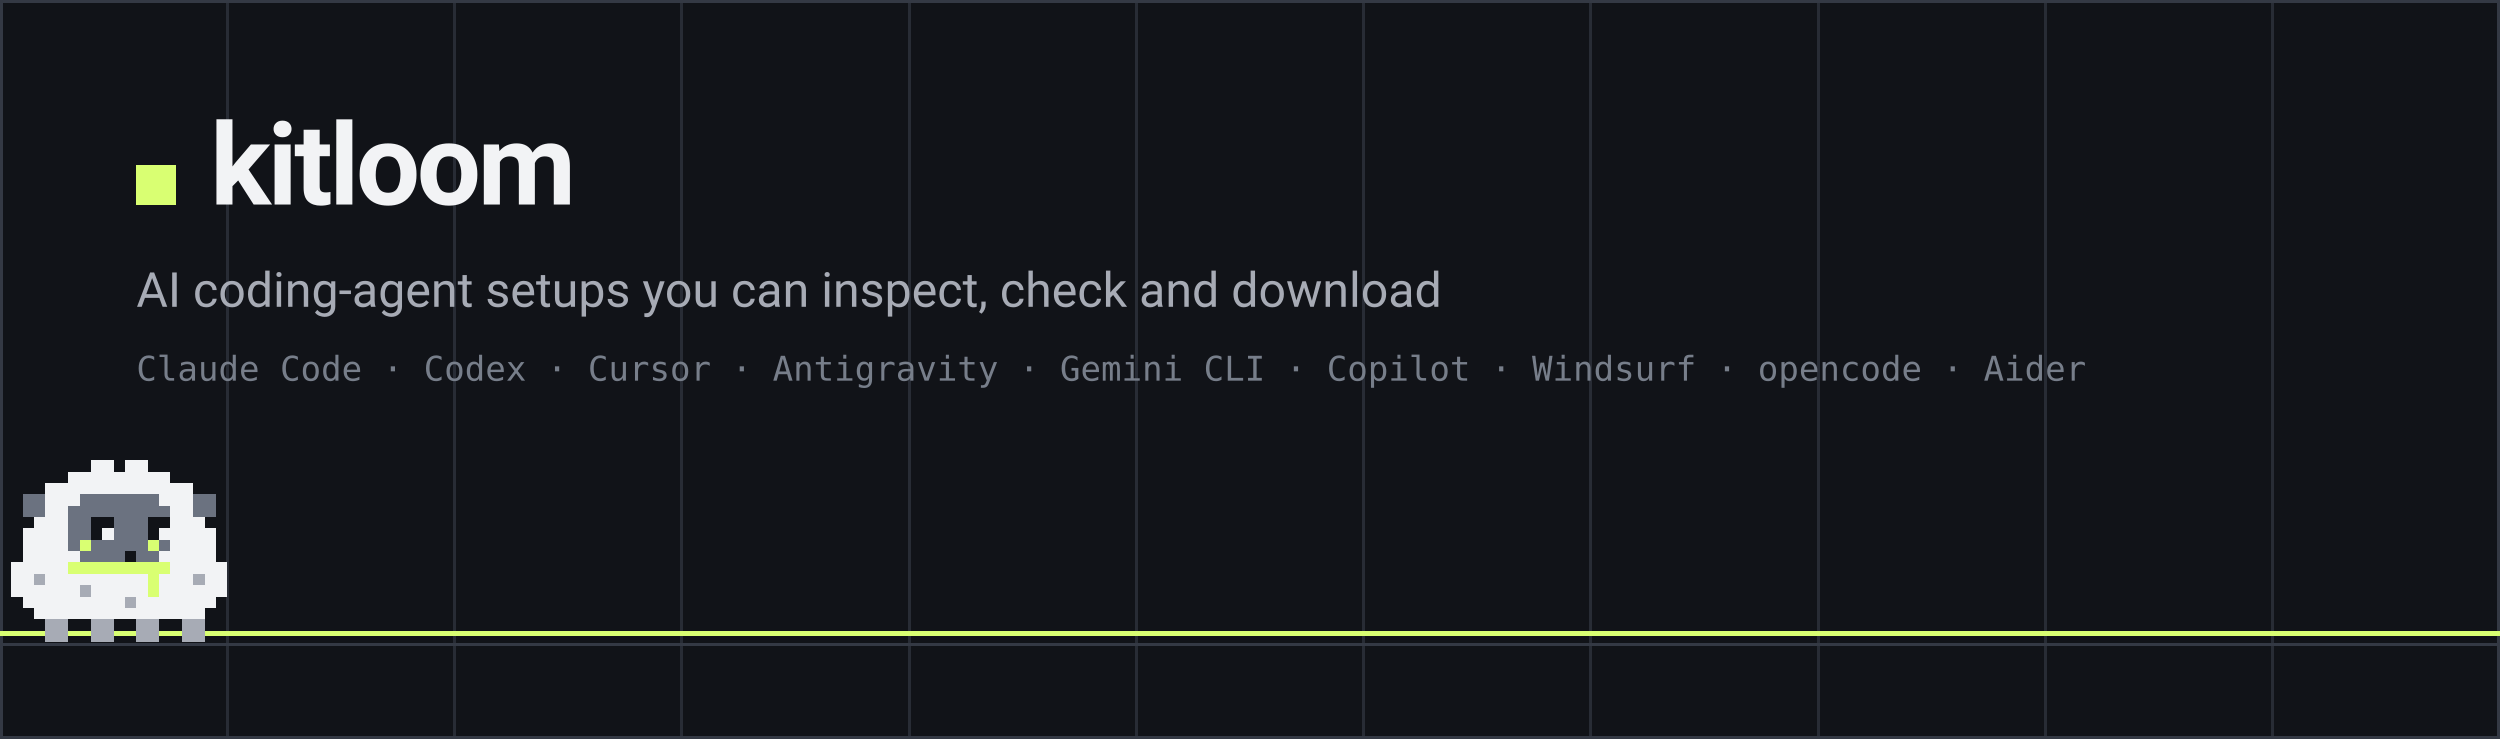
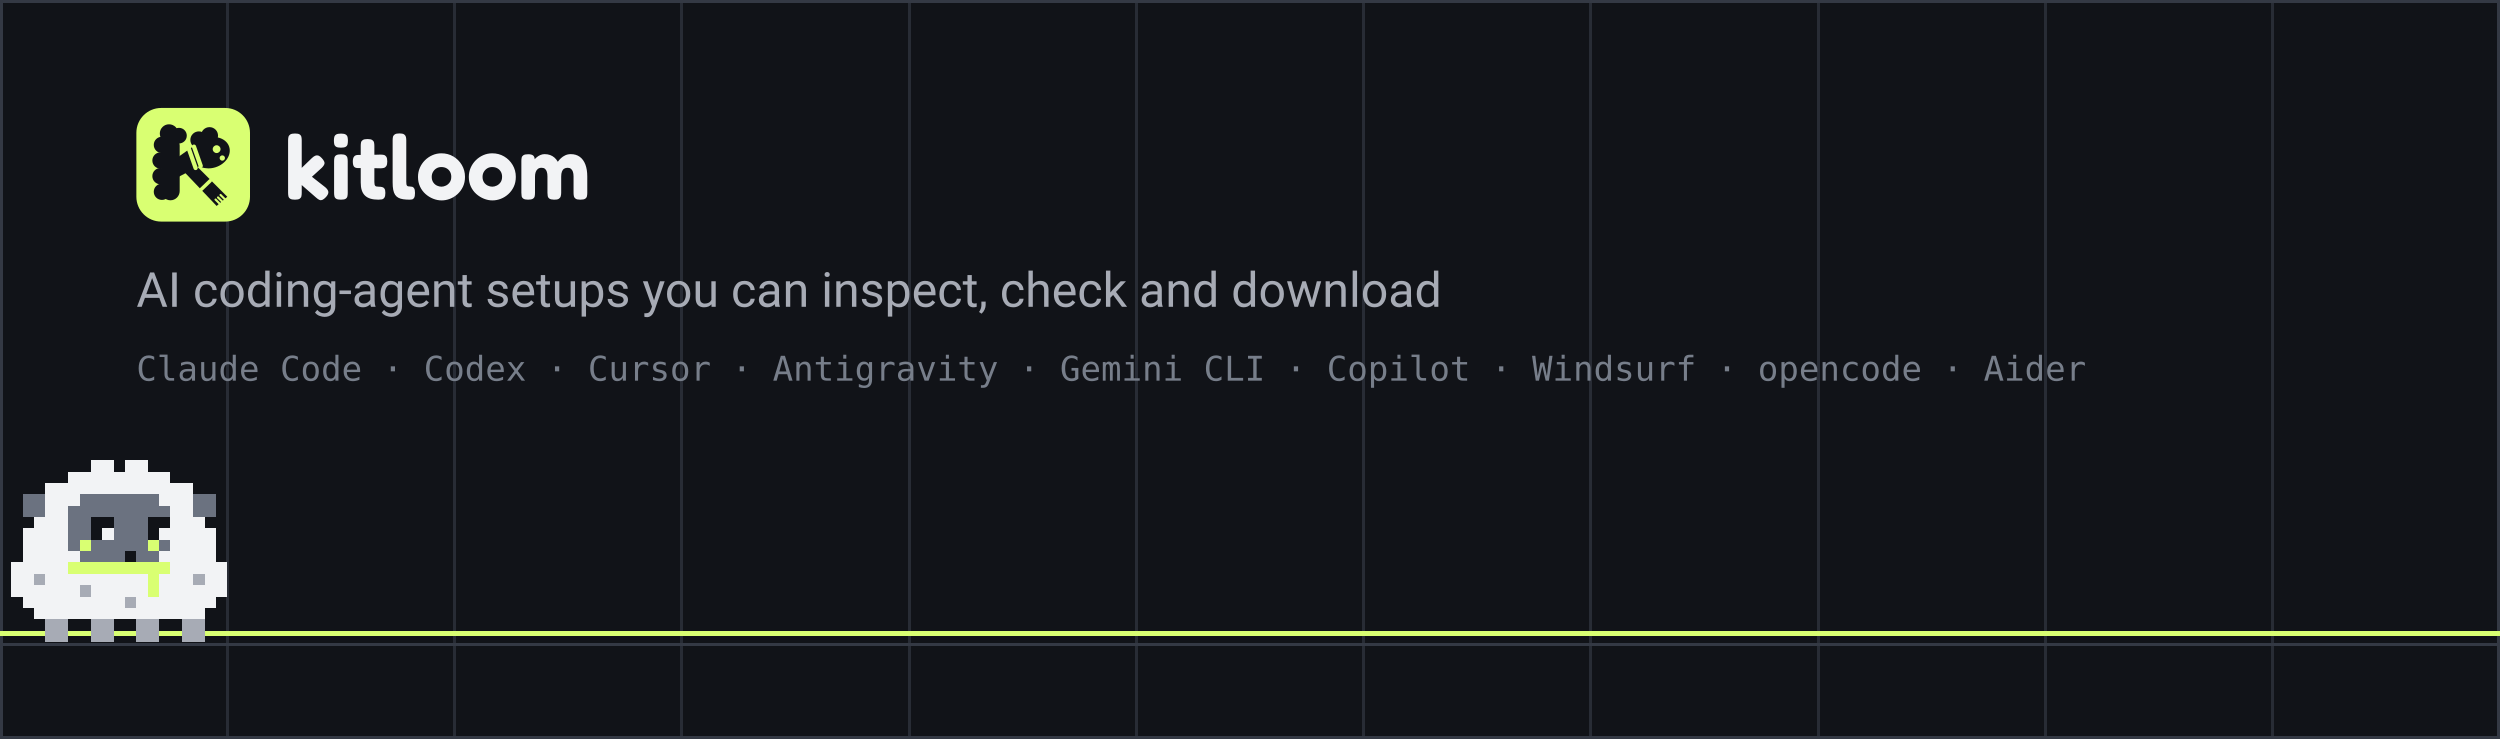
<svg xmlns="http://www.w3.org/2000/svg" viewBox="0 0 880 260" width="880" height="260" role="img" aria-labelledby="t d" shape-rendering="crispEdges">
  <style>
  .walk { animation: walk 9s linear -3.2s infinite; }
  .yarn { transform-origin: 0 0; animation: yarn 9s linear -3.2s infinite; }
  .a { animation: step 0.3s steps(1) infinite; }
  .b { animation: step 0.3s steps(1) -0.15s infinite; }
  @keyframes walk { from { transform: translateX(-100px); } to { transform: translateX(900px); } }
  @keyframes yarn { 0%, 8% { transform: scaleX(0); } 100% { transform: scaleX(1.02); } }
  @keyframes step { 0% { opacity: 1; } 50% { opacity: 0; } }
  @media (prefers-reduced-motion: reduce) {
    .walk { animation: none; transform: translateX(700px); }
    .yarn { animation: none; transform: scaleX(0.8); }
    .a, .b { animation: none; } .b { opacity: 0; }
  }
</style>
  <rect width="880" height="260" fill="#111318" />
  <line x1="80" y1="0" x2="80" y2="260" stroke="#282c35" stroke-width="1" />
  <line x1="160" y1="0" x2="160" y2="260" stroke="#282c35" stroke-width="1" />
  <line x1="240" y1="0" x2="240" y2="260" stroke="#282c35" stroke-width="1" />
  <line x1="320" y1="0" x2="320" y2="260" stroke="#282c35" stroke-width="1" />
  <line x1="400" y1="0" x2="400" y2="260" stroke="#282c35" stroke-width="1" />
  <line x1="480" y1="0" x2="480" y2="260" stroke="#282c35" stroke-width="1" />
  <line x1="560" y1="0" x2="560" y2="260" stroke="#282c35" stroke-width="1" />
  <line x1="640" y1="0" x2="640" y2="260" stroke="#282c35" stroke-width="1" />
  <line x1="720" y1="0" x2="720" y2="260" stroke="#282c35" stroke-width="1" />
  <line x1="800" y1="0" x2="800" y2="260" stroke="#282c35" stroke-width="1" />
  <rect x="0.5" y="0.5" width="879" height="259" fill="none" stroke="#343944" />
-   <rect x="48" y="58" width="14" height="14" fill="#d9ff72" />
-   <text x="74" y="72" font-family="system-ui, -apple-system, 'Segoe UI', Roboto, sans-serif" font-size="40" font-weight="600" letter-spacing="-1.2" fill="#f2f3f5" shape-rendering="auto">kitloom</text>
+   <svg x="48" y="38" width="40" height="40" viewBox="0 0 32 32" shape-rendering="geometricPrecision">
+     <rect width="32" height="32" rx="7" fill="#d9ff72" />
+     <rect x="7" y="8" width="5.2" height="18" rx="2.6" fill="#111318" />
+     <circle cx="7.2" cy="10.4" r="2.3" fill="#111318" />
+     <circle cx="6.8" cy="14.8" r="2.3" fill="#111318" />
+     <circle cx="6.8" cy="19.2" r="2.3" fill="#111318" />
+     <circle cx="7.2" cy="23.6" r="2.3" fill="#111318" />
+     <circle cx="9.2" cy="7.2" r="2.6" fill="#111318" />
+     <circle cx="12" cy="7.8" r="2.2" fill="#111318" />
+     <polygon points="11.5,14 16.6,10.4 19.2,15.6 11.5,19.6" fill="#111318" />
+     <ellipse cx="21" cy="12.6" rx="5.4" ry="4.3" transform="rotate(-18 21 12.6)" fill="#111318" />
+     <circle cx="17.6" cy="9" r="2.4" fill="#111318" />
+     <circle cx="20.6" cy="7.8" r="2.4" fill="#111318" />
+     <polygon points="13,17.5 17,16.4 25.6,25 22.6,27.6" fill="#111318" />
+     <circle cx="22.6" cy="11.6" r="1.1" fill="#d9ff72" />
+     <circle cx="24.2" cy="14.1" r="0.75" fill="#d9ff72" />
+     <path d="M14.78 11.5 L16.68 16.9" fill="none" stroke="#d9ff72" stroke-width="1.2" stroke-linecap="round" />
+     <path d="M16.22 10.9 L18.12 16.3" fill="none" stroke="#d9ff72" stroke-width="1.2" stroke-linecap="round" />
+     <path d="M18.3 22.9 L20.8 20.5" fill="none" stroke="#d9ff72" stroke-width="1" stroke-linecap="round" />
+     <path d="M23.7 24.5 L25.3 26.1" fill="none" stroke="#d9ff72" stroke-width="0.6" stroke-linecap="round" />
+     <path d="M23 25.2 L24.6 26.8" fill="none" stroke="#d9ff72" stroke-width="0.6" stroke-linecap="round" />
+     <path d="M22.3 25.8 L23.9 27.4" fill="none" stroke="#d9ff72" stroke-width="0.6" stroke-linecap="round" />
+   </svg>
+   <path d="M 45.4 87.3 Q 48.5 90 48.7 92.45 Q 48.9 94.9 46 98.1 Q 43.8 100.4 42.15 101.1 Q 40.5 101.8 38.9 101.15 Q 37.3 100.5 35.2 98.6 L 19.4 84.8 L 19.4 93.4 Q 19.4 95.4 19.05 97.1 Q 18.7 98.8 17.15 99.85 Q 15.6 100.9 11.9 100.9 Q 8.3 100.9 6.7 99.85 Q 5.1 98.8 4.75 97.05 Q 4.4 95.3 4.4 93.3 L 4.4 35.6 Q 4.4 33.6 4.8 31.9 Q 5.2 30.2 6.8 29.15 Q 8.4 28.1 12 28.1 Q 15.6 28.1 17.15 29.15 Q 18.7 30.2 19.05 31.95 Q 19.4 33.7 19.4 35.7 L 19.4 65.9 L 30.6 55.1 Q 32.6 53.2 34.35 52.5 Q 36.1 51.8 37.8 52.4 Q 39.5 53 41.4 55.1 Q 44.6 58.6 44.5 60.75 Q 44.4 62.9 41.4 65.9 L 30.6 75.7 L 45.4 87.3 Z M 62.5 100.9 Q 58.8 100.9 57.25 99.85 Q 55.7 98.8 55.35 97.05 Q 55 95.3 55 93.4 L 55 58.5 Q 55 56.5 55.35 54.8 Q 55.7 53.1 57.3 52.05 Q 58.9 51 62.6 51 Q 66.2 51 67.75 52.1 Q 69.3 53.2 69.65 54.9 Q 70 56.6 70 58.7 L 70 93.5 Q 70 95.4 69.65 97.15 Q 69.3 98.9 67.75 99.9 Q 66.2 100.9 62.5 100.9 Z M 62.5 43.7 Q 58.7 43.7 57.1 42.6 Q 55.5 41.5 55.15 39.7 Q 54.8 37.9 54.8 35.9 Q 54.8 33.8 55.2 32.05 Q 55.6 30.3 57.2 29.25 Q 58.8 28.2 62.6 28.2 Q 66.3 28.2 67.9 29.3 Q 69.5 30.4 69.85 32.2 Q 70.2 34 70.2 36 Q 70.2 38 69.85 39.8 Q 69.5 41.6 67.9 42.65 Q 66.3 43.7 62.5 43.7 Z M 103.8 100.9 Q 98.7 100.9 95.05 99.8 Q 91.4 98.7 89 96.4 Q 86.6 94.1 85.45 90.55 Q 84.3 87 84.3 82.1 L 84.3 41.5 Q 84.3 39.5 84.65 37.9 Q 85 36.3 86.6 35.25 Q 88.2 34.2 91.8 34.2 Q 95.4 34.2 97 35.3 Q 98.6 36.4 98.95 38.1 Q 99.3 39.8 99.3 41.8 L 99.3 81.5 Q 99.3 83.1 99.55 84.15 Q 99.8 85.2 100.3 85.7 Q 100.8 86.2 101.7 86.4 Q 102.6 86.6 103.9 86.6 Q 106.1 86.6 107.8 87 Q 109.5 87.4 110.45 88.8 Q 111.4 90.2 111.4 93.5 Q 111.4 97.1 110.3 98.7 Q 109.2 100.3 107.45 100.6 Q 105.7 100.9 103.8 100.9 Z M 81.2 51.7 L 92.2 51.7 L 106 51.3 Q 107.9 51.3 109.6 51.65 Q 111.3 52 112.4 53.6 Q 113.5 55.2 113.5 58.9 Q 113.5 62.3 112.45 63.9 Q 111.4 65.5 109.7 65.95 Q 108 66.4 106 66.4 L 92.9 66.1 L 80.8 66.1 Q 77.9 66 76.75 64.35 Q 75.6 62.7 75.6 58.8 Q 75.6 55.2 77 53.45 Q 78.4 51.7 81.2 51.7 Z M 138.4 100.9 Q 134.3 100.9 131.15 100.45 Q 128 100 125.75 98.8 Q 123.5 97.6 122.1 95.5 Q 120.7 93.4 120.05 90.05 Q 119.4 86.7 119.4 81.8 L 119.4 35.6 Q 119.4 33.6 119.75 31.9 Q 120.1 30.2 121.7 29.1 Q 123.3 28 126.9 28 Q 130.5 28 132.05 29.1 Q 133.6 30.2 134 31.9 Q 134.4 33.6 134.4 35.6 L 134.4 81.1 Q 134.4 82.7 134.55 83.75 Q 134.7 84.8 135.15 85.4 Q 135.6 86 136.4 86.2 Q 137.2 86.4 138.5 86.4 Q 139.7 86.4 140.95 86.7 Q 142.2 87 143.1 88.5 Q 144 90 144 93.5 Q 144 97.1 143.1 98.7 Q 142.2 100.3 140.95 100.6 Q 139.7 100.9 138.4 100.9 Z M 173.3 101.7 Q 168.6 101.7 163.95 99.85 Q 159.3 98 155.5 94.6 Q 151.7 91.2 149.5 86.45 Q 147.3 81.7 147.3 75.9 Q 147.3 70.5 149.3 65.85 Q 151.3 61.2 154.9 57.6 Q 158.5 54 163.15 51.95 Q 167.8 49.9 173.1 49.9 Q 180.3 49.9 186.15 53.35 Q 192 56.8 195.5 62.7 Q 199 68.6 199 75.8 Q 199 81.9 196.75 86.65 Q 194.5 91.4 190.75 94.8 Q 187 98.2 182.45 99.95 Q 177.9 101.7 173.3 101.7 Z M 173.1 86.6 Q 175.5 86.6 178 85.4 Q 180.5 84.2 182.2 81.8 Q 183.9 79.4 183.9 75.7 Q 183.9 72.5 182.5 70.1 Q 181.1 67.7 178.65 66.35 Q 176.2 65 173 65 Q 170 65 167.65 66.4 Q 165.3 67.8 163.85 70.25 Q 162.4 72.7 162.4 75.8 Q 162.4 79.4 164.05 81.85 Q 165.7 84.3 168.2 85.45 Q 170.7 86.6 173.1 86.6 Z M 229.2 101.7 Q 224.5 101.7 219.85 99.85 Q 215.2 98 211.4 94.6 Q 207.6 91.2 205.4 86.45 Q 203.2 81.7 203.2 75.9 Q 203.2 70.5 205.2 65.85 Q 207.2 61.2 210.8 57.6 Q 214.4 54 219.05 51.95 Q 223.7 49.9 229 49.9 Q 236.2 49.9 242.05 53.35 Q 247.9 56.8 251.4 62.7 Q 254.9 68.6 254.9 75.8 Q 254.9 81.9 252.65 86.65 Q 250.4 91.4 246.65 94.8 Q 242.9 98.2 238.35 99.95 Q 233.8 101.7 229.2 101.7 Z M 229 86.6 Q 231.4 86.6 233.9 85.4 Q 236.4 84.2 238.1 81.8 Q 239.8 79.4 239.8 75.7 Q 239.8 72.5 238.4 70.1 Q 237 67.7 234.55 66.35 Q 232.1 65 228.9 65 Q 225.9 65 223.55 66.4 Q 221.2 67.8 219.75 70.25 Q 218.3 72.7 218.3 75.8 Q 218.3 79.4 219.95 81.85 Q 221.6 84.3 224.1 85.45 Q 226.6 86.6 229 86.6 Z M 268.4 100.9 Q 264.8 100.9 263.2 99.8 Q 261.6 98.7 261.3 97 Q 261 95.3 261 93.3 L 261 58.3 Q 261 56.3 261.35 54.65 Q 261.7 53 263.3 51.95 Q 264.9 50.9 268.6 50.9 Q 272.3 50.9 274 52.35 Q 275.7 53.8 275.7 57.1 L 274.4 58.2 Q 274.6 57.7 275.6 56.5 Q 276.6 55.3 278.2 54 Q 279.8 52.7 281.95 51.75 Q 284.1 50.8 286.6 50.8 Q 289.9 50.8 292.55 51.75 Q 295.2 52.7 297.35 54.55 Q 299.5 56.4 301.1 59.2 Q 302.5 57.2 304.5 55.3 Q 306.5 53.4 309.25 52.1 Q 312 50.8 315.4 50.8 Q 321.2 50.8 325.25 53.75 Q 329.3 56.7 331.4 62.2 Q 333.5 67.7 333.5 75.5 L 333.5 93.4 Q 333.5 95.3 333.15 97.05 Q 332.8 98.8 331.2 99.85 Q 329.6 100.9 325.9 100.9 Q 322.2 100.9 320.65 99.8 Q 319.1 98.7 318.75 96.95 Q 318.4 95.2 318.4 93.3 L 318.4 75.4 Q 318.4 72.3 317.7 70.2 Q 317 68.1 315.55 66.95 Q 314.1 65.8 311.9 65.8 Q 309.6 65.8 308 66.85 Q 306.4 67.9 305.6 70.05 Q 304.8 72.2 304.8 75.5 L 304.8 93.4 Q 304.8 95.4 304.3 97.15 Q 303.8 98.9 302.15 99.95 Q 300.5 101 296.9 100.9 Q 293.3 100.8 291.8 99.7 Q 290.3 98.6 290 96.85 Q 289.7 95.1 289.7 93.3 L 289.7 75.4 Q 289.7 72.3 289 70.15 Q 288.3 68 286.9 66.9 Q 285.5 65.8 283.2 65.8 Q 280.7 65.8 279.1 67.1 Q 277.5 68.4 276.75 70.55 Q 276 72.7 276 75.4 L 276 93.4 Q 276 95.4 275.65 97.1 Q 275.3 98.8 273.7 99.85 Q 272.1 100.9 268.4 100.9 Z" fill="#f2f3f5" transform="translate(100 38) scale(0.32)" shape-rendering="geometricPrecision" />
  <text x="48" y="108" font-family="system-ui, -apple-system, 'Segoe UI', Roboto, sans-serif" font-size="17" fill="#a7abb5" shape-rendering="auto">AI coding-agent setups you can inspect, check and download</text>
  <text x="48" y="134" font-family="ui-monospace, SFMono-Regular, Menlo, Consolas, monospace" font-size="12" fill="#777e8a" shape-rendering="auto">Claude Code · Codex · Cursor · Antigravity · Gemini CLI · Copilot · Windsurf · opencode · Aider</text>
  <line x1="0" y1="227" x2="880" y2="227" stroke="#343944" />
  <rect class="yarn" x="0" y="222" width="880" height="2" fill="#d9ff72" />
  <g class="walk">
    <g transform="translate(0 162)" class="a">
      <rect x="32" y="0" width="8" height="4" fill="#f2f3f5" />
      <rect x="44" y="0" width="8" height="4" fill="#f2f3f5" />
      <rect x="24" y="4" width="36" height="4" fill="#f2f3f5" />
      <rect x="16" y="8" width="52" height="4" fill="#f2f3f5" />
      <rect x="8" y="12" width="8" height="4" fill="#6b7280" />
      <rect x="16" y="12" width="12" height="4" fill="#f2f3f5" />
      <rect x="28" y="12" width="28" height="4" fill="#6b7280" />
      <rect x="56" y="12" width="12" height="4" fill="#f2f3f5" />
      <rect x="68" y="12" width="8" height="4" fill="#6b7280" />
      <rect x="8" y="16" width="8" height="4" fill="#6b7280" />
      <rect x="16" y="16" width="8" height="4" fill="#f2f3f5" />
      <rect x="24" y="16" width="36" height="4" fill="#6b7280" />
      <rect x="60" y="16" width="8" height="4" fill="#f2f3f5" />
      <rect x="68" y="16" width="8" height="4" fill="#6b7280" />
      <rect x="12" y="20" width="12" height="4" fill="#f2f3f5" />
      <rect x="24" y="20" width="8" height="4" fill="#6b7280" />
      <rect x="32" y="20" width="8" height="4" fill="#111318" />
      <rect x="40" y="20" width="12" height="4" fill="#6b7280" />
      <rect x="52" y="20" width="8" height="4" fill="#111318" />
      <rect x="60" y="20" width="12" height="4" fill="#f2f3f5" />
      <rect x="8" y="24" width="16" height="4" fill="#f2f3f5" />
      <rect x="24" y="24" width="8" height="4" fill="#6b7280" />
      <rect x="32" y="24" width="4" height="4" fill="#111318" />
      <rect x="36" y="24" width="4" height="4" fill="#f2f3f5" />
      <rect x="40" y="24" width="12" height="4" fill="#6b7280" />
      <rect x="52" y="24" width="4" height="4" fill="#111318" />
      <rect x="56" y="24" width="4" height="4" fill="#f2f3f5" />
      <rect x="60" y="24" width="16" height="4" fill="#f2f3f5" />
      <rect x="8" y="28" width="16" height="4" fill="#f2f3f5" />
      <rect x="24" y="28" width="4" height="4" fill="#6b7280" />
      <rect x="28" y="28" width="4" height="4" fill="#d9ff72" />
      <rect x="32" y="28" width="20" height="4" fill="#6b7280" />
      <rect x="52" y="28" width="4" height="4" fill="#d9ff72" />
      <rect x="56" y="28" width="4" height="4" fill="#6b7280" />
      <rect x="60" y="28" width="16" height="4" fill="#f2f3f5" />
      <rect x="8" y="32" width="20" height="4" fill="#f2f3f5" />
      <rect x="28" y="32" width="16" height="4" fill="#6b7280" />
      <rect x="44" y="32" width="4" height="4" fill="#111318" />
      <rect x="48" y="32" width="8" height="4" fill="#6b7280" />
      <rect x="56" y="32" width="20" height="4" fill="#f2f3f5" />
      <rect x="4" y="36" width="20" height="4" fill="#f2f3f5" />
      <rect x="24" y="36" width="36" height="4" fill="#d9ff72" />
      <rect x="60" y="36" width="20" height="4" fill="#f2f3f5" />
      <rect x="4" y="40" width="8" height="4" fill="#f2f3f5" />
      <rect x="12" y="40" width="4" height="4" fill="#a7abb5" />
      <rect x="16" y="40" width="36" height="4" fill="#f2f3f5" />
      <rect x="52" y="40" width="4" height="4" fill="#d9ff72" />
      <rect x="56" y="40" width="12" height="4" fill="#f2f3f5" />
      <rect x="68" y="40" width="4" height="4" fill="#a7abb5" />
      <rect x="72" y="40" width="8" height="4" fill="#f2f3f5" />
      <rect x="4" y="44" width="24" height="4" fill="#f2f3f5" />
      <rect x="28" y="44" width="4" height="4" fill="#a7abb5" />
      <rect x="32" y="44" width="20" height="4" fill="#f2f3f5" />
      <rect x="52" y="44" width="4" height="4" fill="#d9ff72" />
      <rect x="56" y="44" width="24" height="4" fill="#f2f3f5" />
      <rect x="8" y="48" width="36" height="4" fill="#f2f3f5" />
      <rect x="44" y="48" width="4" height="4" fill="#a7abb5" />
      <rect x="48" y="48" width="28" height="4" fill="#f2f3f5" />
      <rect x="12" y="52" width="60" height="4" fill="#f2f3f5" />
      <rect x="16" y="56" width="8" height="4" fill="#a7abb5" />
      <rect x="32" y="56" width="8" height="4" fill="#a7abb5" />
      <rect x="48" y="56" width="8" height="4" fill="#a7abb5" />
      <rect x="64" y="56" width="8" height="4" fill="#a7abb5" />
      <rect x="32" y="60" width="8" height="4" fill="#a7abb5" />
      <rect x="64" y="60" width="8" height="4" fill="#a7abb5" />
    </g>
    <g transform="translate(0 162)" class="b">
      <rect x="32" y="0" width="8" height="4" fill="#f2f3f5" />
      <rect x="44" y="0" width="8" height="4" fill="#f2f3f5" />
      <rect x="24" y="4" width="36" height="4" fill="#f2f3f5" />
      <rect x="16" y="8" width="52" height="4" fill="#f2f3f5" />
      <rect x="8" y="12" width="8" height="4" fill="#6b7280" />
      <rect x="16" y="12" width="12" height="4" fill="#f2f3f5" />
      <rect x="28" y="12" width="28" height="4" fill="#6b7280" />
      <rect x="56" y="12" width="12" height="4" fill="#f2f3f5" />
      <rect x="68" y="12" width="8" height="4" fill="#6b7280" />
      <rect x="8" y="16" width="8" height="4" fill="#6b7280" />
      <rect x="16" y="16" width="8" height="4" fill="#f2f3f5" />
      <rect x="24" y="16" width="36" height="4" fill="#6b7280" />
      <rect x="60" y="16" width="8" height="4" fill="#f2f3f5" />
      <rect x="68" y="16" width="8" height="4" fill="#6b7280" />
      <rect x="12" y="20" width="12" height="4" fill="#f2f3f5" />
      <rect x="24" y="20" width="8" height="4" fill="#6b7280" />
      <rect x="32" y="20" width="8" height="4" fill="#111318" />
      <rect x="40" y="20" width="12" height="4" fill="#6b7280" />
      <rect x="52" y="20" width="8" height="4" fill="#111318" />
      <rect x="60" y="20" width="12" height="4" fill="#f2f3f5" />
      <rect x="8" y="24" width="16" height="4" fill="#f2f3f5" />
      <rect x="24" y="24" width="8" height="4" fill="#6b7280" />
      <rect x="32" y="24" width="4" height="4" fill="#111318" />
      <rect x="36" y="24" width="4" height="4" fill="#f2f3f5" />
      <rect x="40" y="24" width="12" height="4" fill="#6b7280" />
      <rect x="52" y="24" width="4" height="4" fill="#111318" />
      <rect x="56" y="24" width="4" height="4" fill="#f2f3f5" />
      <rect x="60" y="24" width="16" height="4" fill="#f2f3f5" />
      <rect x="8" y="28" width="16" height="4" fill="#f2f3f5" />
      <rect x="24" y="28" width="4" height="4" fill="#6b7280" />
      <rect x="28" y="28" width="4" height="4" fill="#d9ff72" />
      <rect x="32" y="28" width="20" height="4" fill="#6b7280" />
      <rect x="52" y="28" width="4" height="4" fill="#d9ff72" />
      <rect x="56" y="28" width="4" height="4" fill="#6b7280" />
      <rect x="60" y="28" width="16" height="4" fill="#f2f3f5" />
      <rect x="8" y="32" width="20" height="4" fill="#f2f3f5" />
      <rect x="28" y="32" width="16" height="4" fill="#6b7280" />
      <rect x="44" y="32" width="4" height="4" fill="#111318" />
      <rect x="48" y="32" width="8" height="4" fill="#6b7280" />
      <rect x="56" y="32" width="20" height="4" fill="#f2f3f5" />
      <rect x="4" y="36" width="20" height="4" fill="#f2f3f5" />
      <rect x="24" y="36" width="36" height="4" fill="#d9ff72" />
      <rect x="60" y="36" width="20" height="4" fill="#f2f3f5" />
      <rect x="4" y="40" width="8" height="4" fill="#f2f3f5" />
      <rect x="12" y="40" width="4" height="4" fill="#a7abb5" />
      <rect x="16" y="40" width="36" height="4" fill="#f2f3f5" />
      <rect x="52" y="40" width="4" height="4" fill="#d9ff72" />
      <rect x="56" y="40" width="12" height="4" fill="#f2f3f5" />
      <rect x="68" y="40" width="4" height="4" fill="#a7abb5" />
      <rect x="72" y="40" width="8" height="4" fill="#f2f3f5" />
      <rect x="4" y="44" width="24" height="4" fill="#f2f3f5" />
      <rect x="28" y="44" width="4" height="4" fill="#a7abb5" />
      <rect x="32" y="44" width="20" height="4" fill="#f2f3f5" />
      <rect x="52" y="44" width="4" height="4" fill="#d9ff72" />
      <rect x="56" y="44" width="24" height="4" fill="#f2f3f5" />
      <rect x="8" y="48" width="36" height="4" fill="#f2f3f5" />
      <rect x="44" y="48" width="4" height="4" fill="#a7abb5" />
      <rect x="48" y="48" width="28" height="4" fill="#f2f3f5" />
      <rect x="12" y="52" width="60" height="4" fill="#f2f3f5" />
      <rect x="16" y="56" width="8" height="4" fill="#a7abb5" />
      <rect x="32" y="56" width="8" height="4" fill="#a7abb5" />
      <rect x="48" y="56" width="8" height="4" fill="#a7abb5" />
      <rect x="64" y="56" width="8" height="4" fill="#a7abb5" />
      <rect x="16" y="60" width="8" height="4" fill="#a7abb5" />
      <rect x="48" y="60" width="8" height="4" fill="#a7abb5" />
    </g>
  </g>
</svg>
